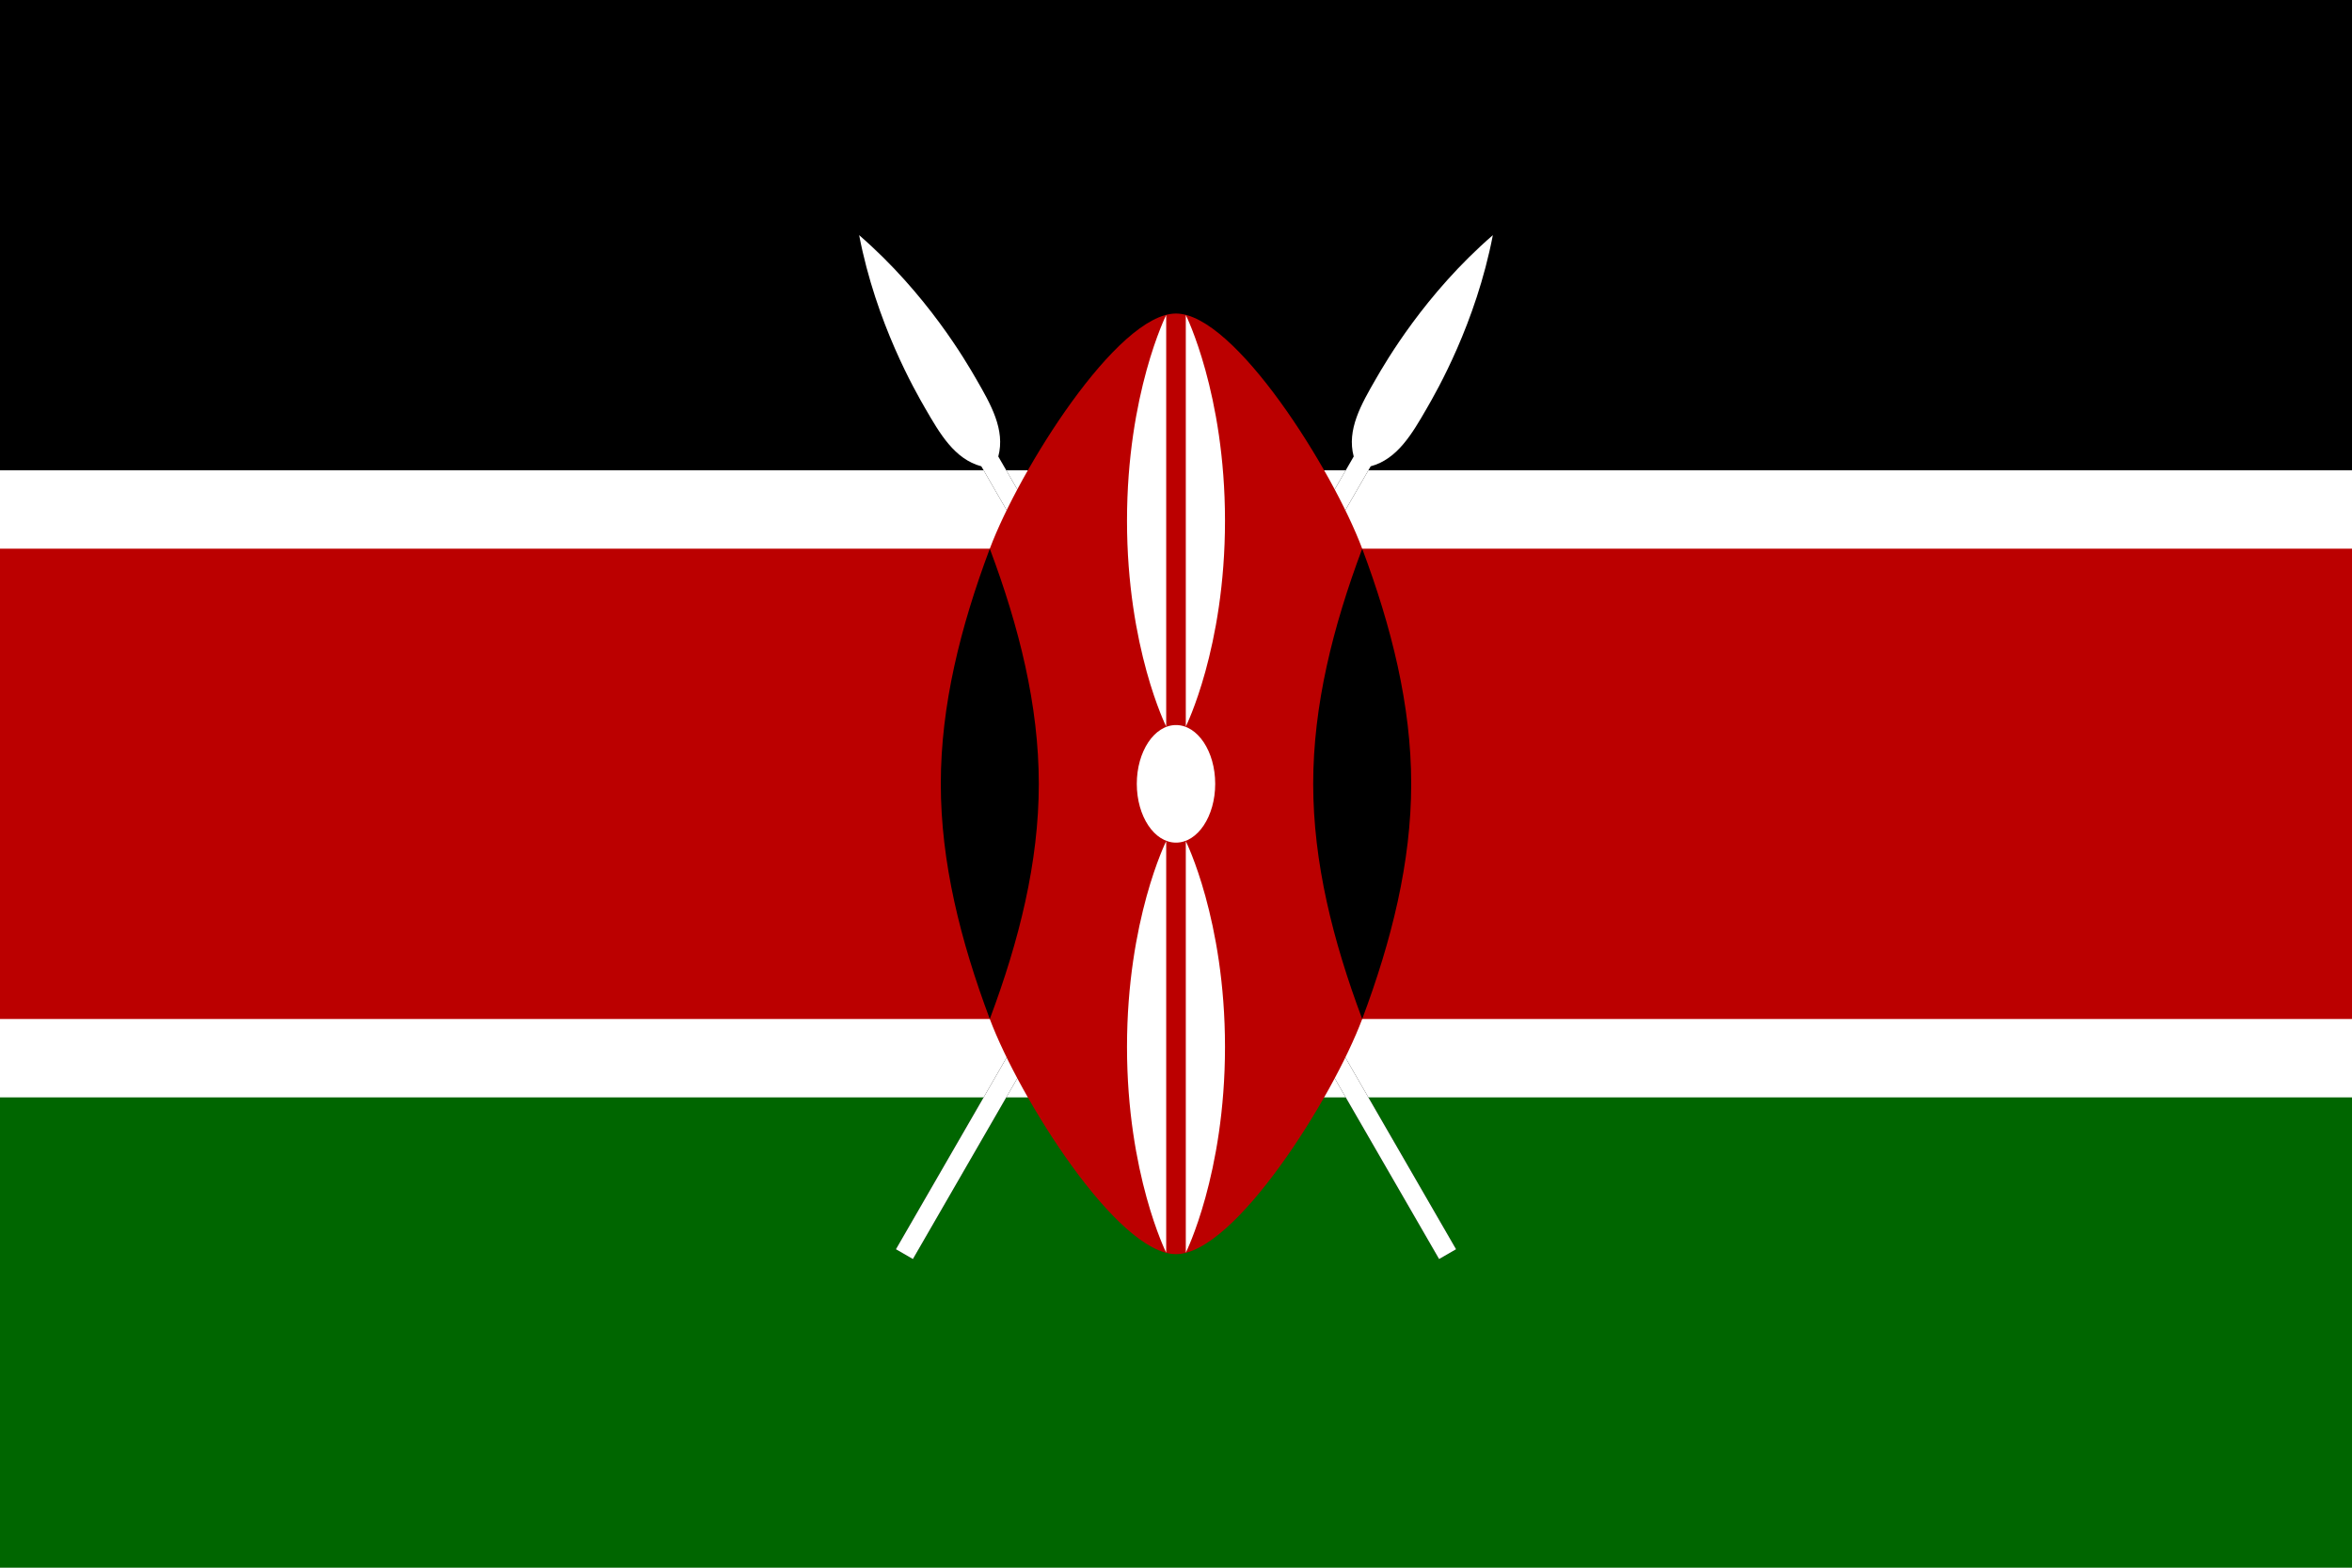
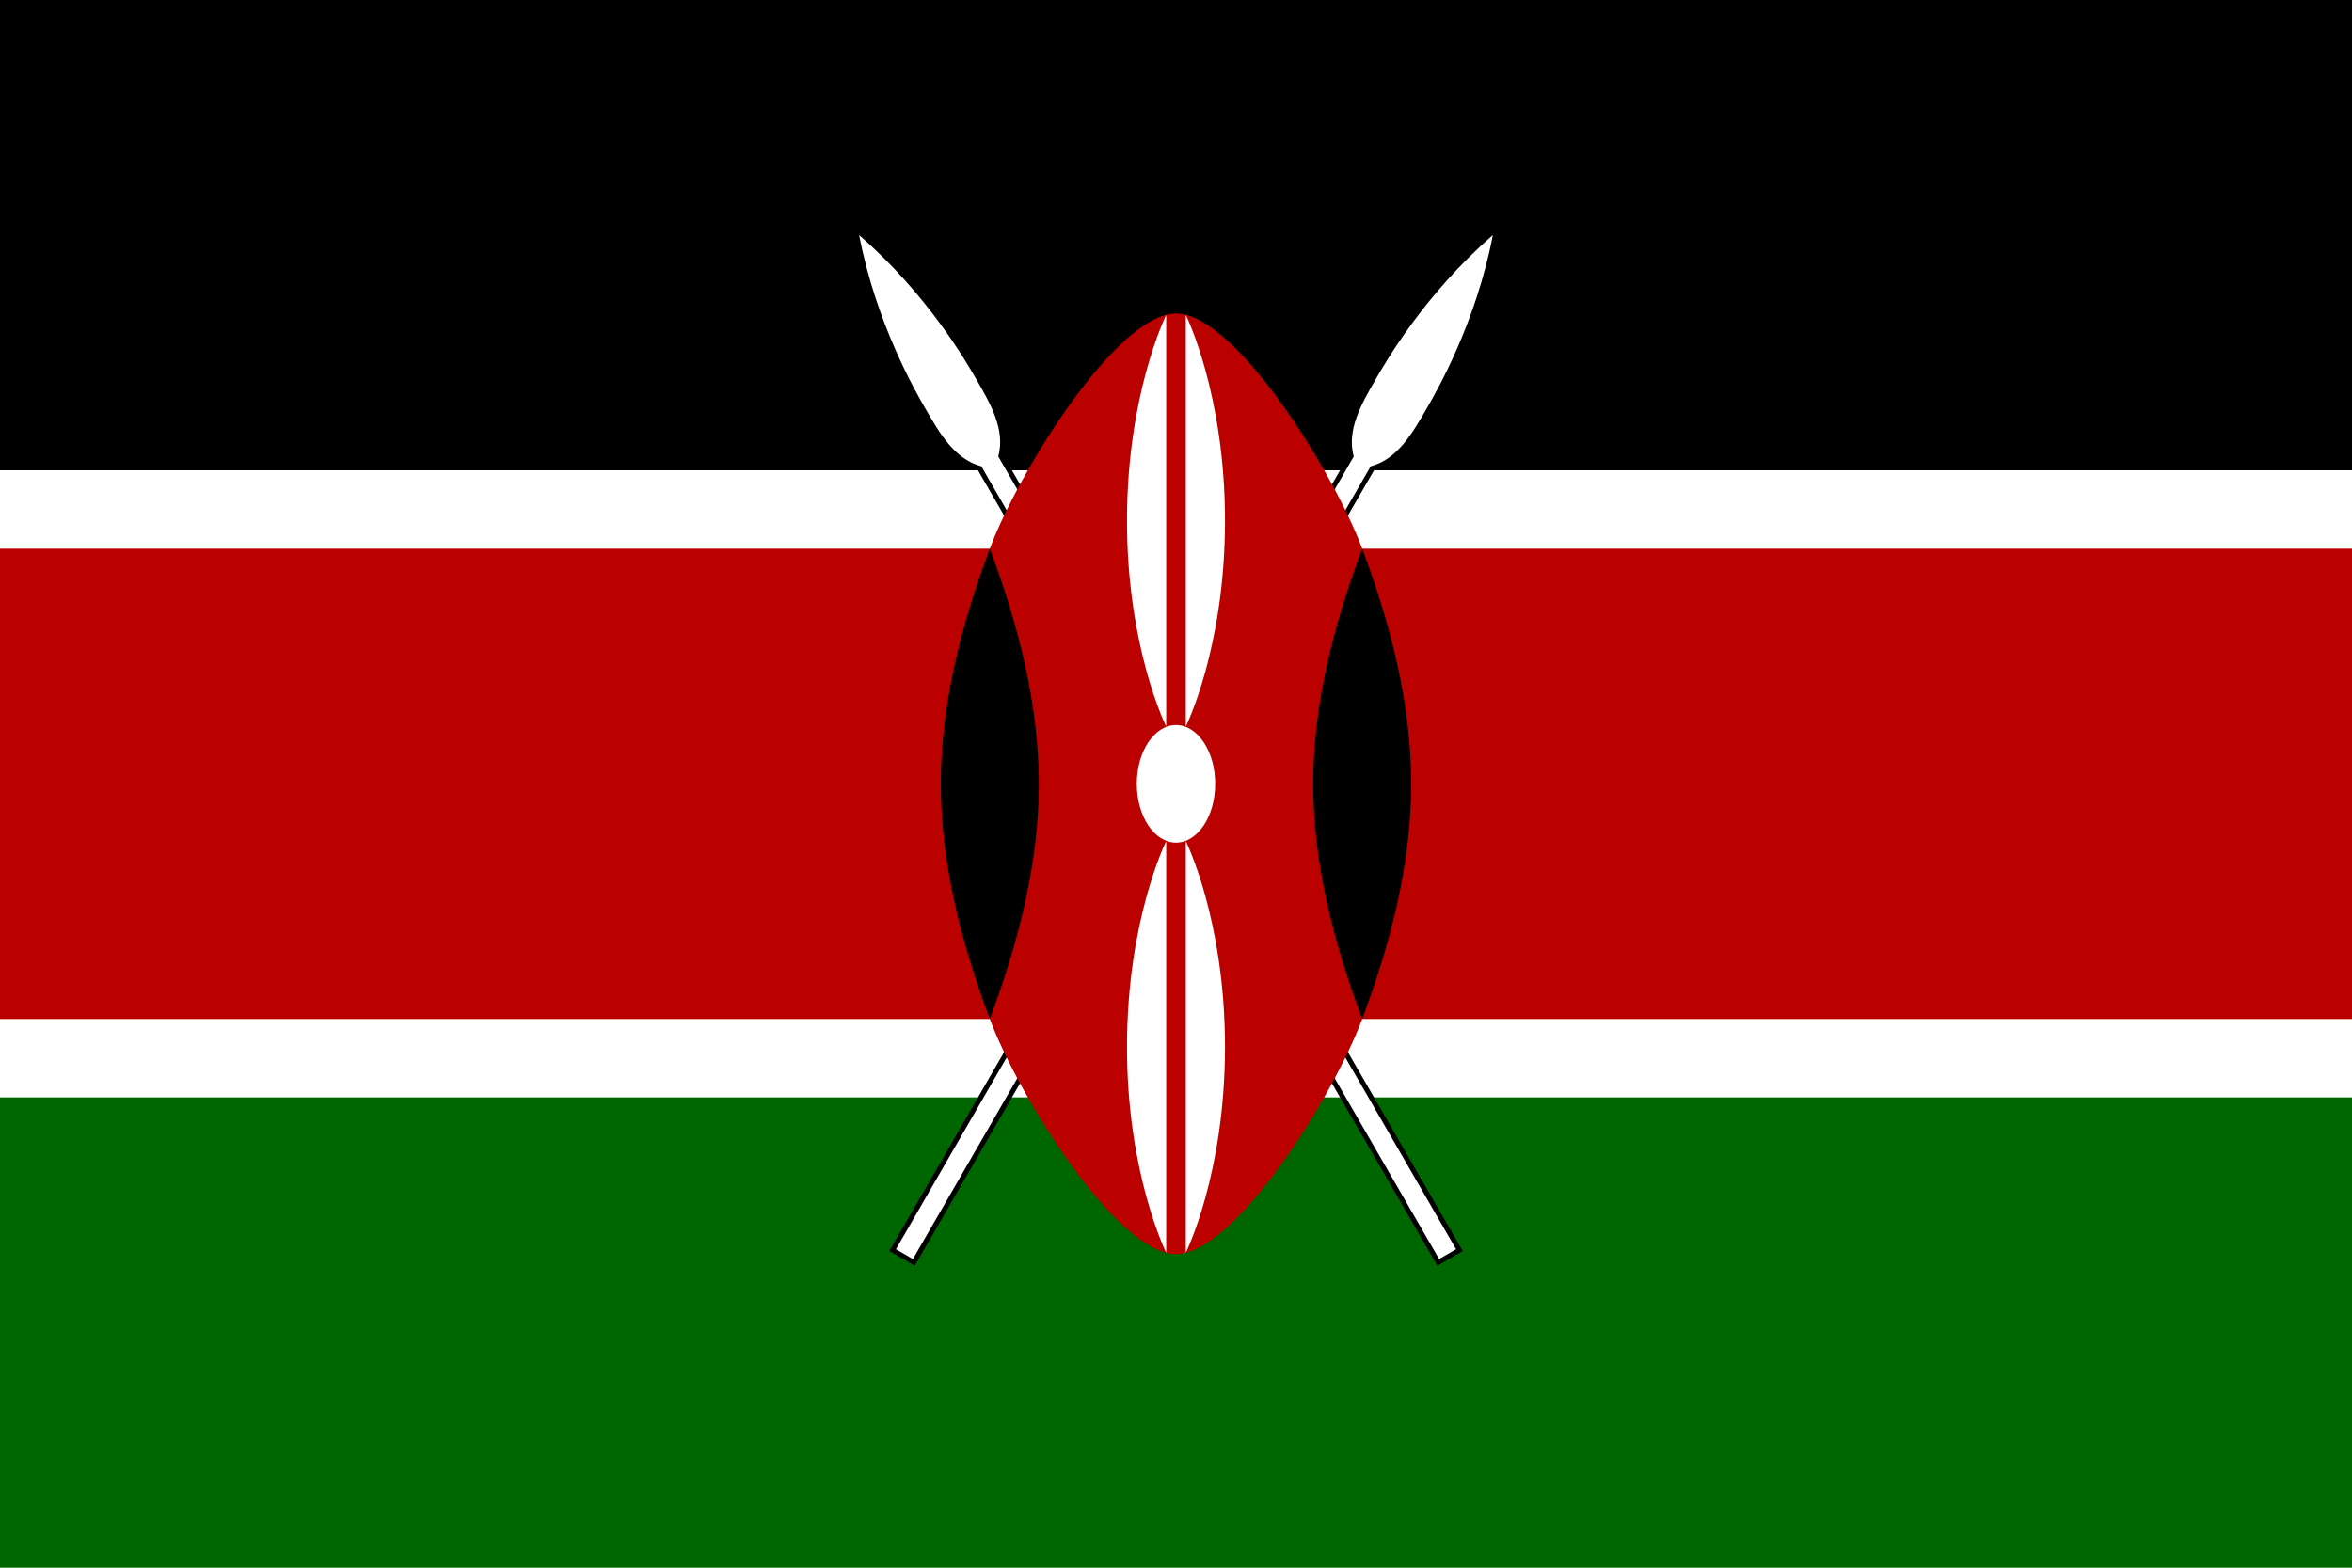
- <svg xmlns="http://www.w3.org/2000/svg" xmlns:xlink="http://www.w3.org/1999/xlink" width="375" height="250" viewBox="0 0 900 600">
+ <svg xmlns="http://www.w3.org/2000/svg" xmlns:xlink="http://www.w3.org/1999/xlink" width="375" height="250" viewBox="-120 -80 240 160">
  <defs>
-     <path id="a" d="M-1 55.426h2V-38c2-2 2-5 2-8 0-2 0-10-3-18.663C-3-56-3-48-3-46c0 3 0 6 2 8z" stroke-miterlimit="10" transform="rotate(30)" />
+     <path id="a" stroke-miterlimit="10" d="M-1 55.426h2V-38c2-2 2-5 2-8 0-2 0-10-3-18.663C-3-56-3-48-3-46c0 3 0 6 2 8z" transform="rotate(30)" />
  </defs>
-   <path fill="#fff" d="M0 0h900v600H0z" />
-   <path d="M0 0h900v180H0z" />
-   <path fill="#b00" d="M0 210h900v180H0z" />
-   <path fill="#060" d="M0 420h900v180H0z" />
-   <g transform="matrix(3.75 0 0 3.75 450 300)">
-     <g id="b">
-       <use xlink:href="#a" />
-       <use xlink:href="#a" fill="#fff" />
-     </g>
-     <use xlink:href="#b" transform="scale(-1 1)" />
-     <path d="M-19 24c3 8 13 24 19 24s16-16 19-24v-48C16-32 6-48 0-48s-16 16-19 24z" fill="#b00" />
-     <path id="c" d="M19 24c3-8 5-16 5-24s-2-16-5-24c-3 8-5 16-5 24s2 16 5 24z" />
-     <use xlink:href="#c" transform="scale(-1 1)" />
-     <g fill="#fff">
-       <ellipse rx="4" ry="6" />
-       <path id="d" d="M1 5.85s4 8 4 21-4 21-4 21z" />
-       <use xlink:href="#d" transform="scale(-1)" />
-       <use xlink:href="#d" transform="scale(-1 1)" />
-       <use xlink:href="#d" transform="scale(1 -1)" />
-     </g>
+   <path fill="#fff" d="M-120-80h240V80h-240z" />
+   <path d="M-120-80h240v48h-240z" />
+   <path fill="#060" d="M-120 32h240v48h-240z" />
+   <g id="b">
+     <use xlink:href="#a" stroke="#000" />
+     <use xlink:href="#a" fill="#fff" />
+   </g>
+   <use xlink:href="#b" transform="scale(-1 1)" />
+   <path fill="#b00" d="M-120-24v48h101c3 8 13 24 19 24s16-16 19-24h101v-48H19C16-32 6-48 0-48s-16 16-19 24z" />
+   <path id="c" d="M19 24c3-8 5-16 5-24s-2-16-5-24c-3 8-5 16-5 24s2 16 5 24" />
+   <use xlink:href="#c" transform="scale(-1 1)" />
+   <g fill="#fff">
+     <ellipse rx="4" ry="6" />
+     <path id="d" d="M1 5.85s4 8 4 21-4 21-4 21z" />
+     <use xlink:href="#d" transform="scale(-1)" />
+     <use xlink:href="#d" transform="scale(-1 1)" />
+     <use xlink:href="#d" transform="scale(1 -1)" />
  </g>
</svg>
